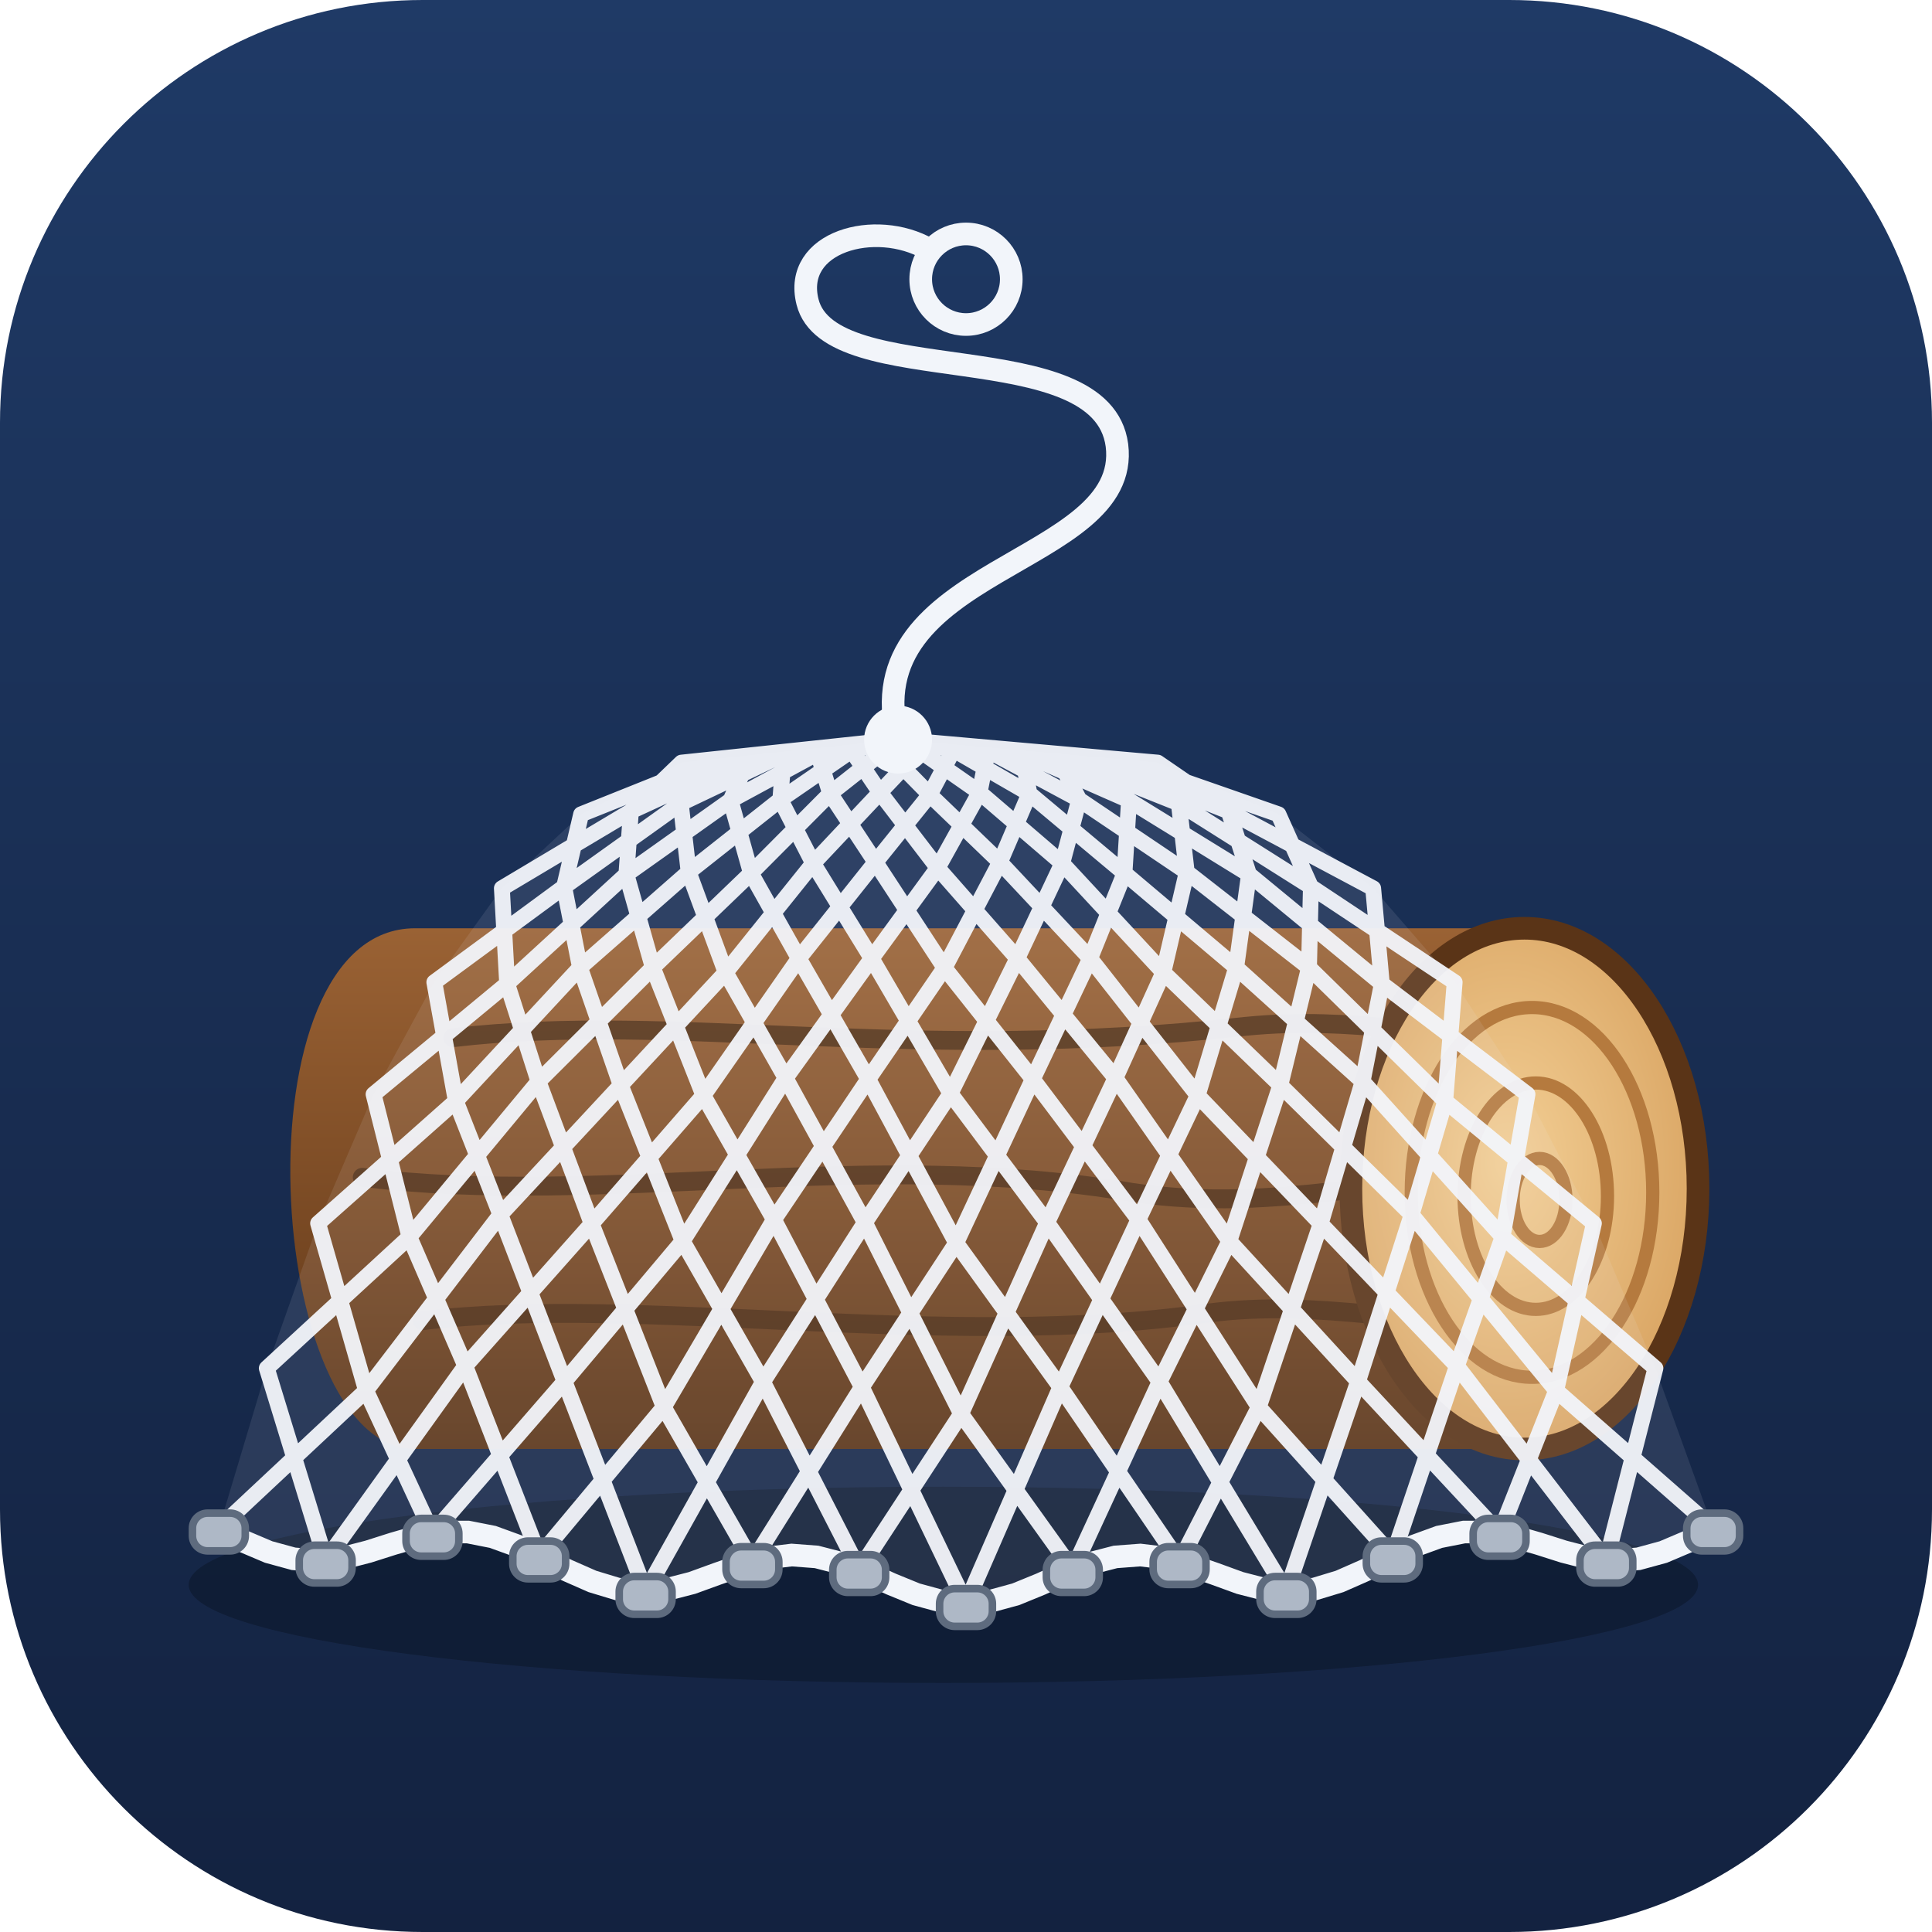
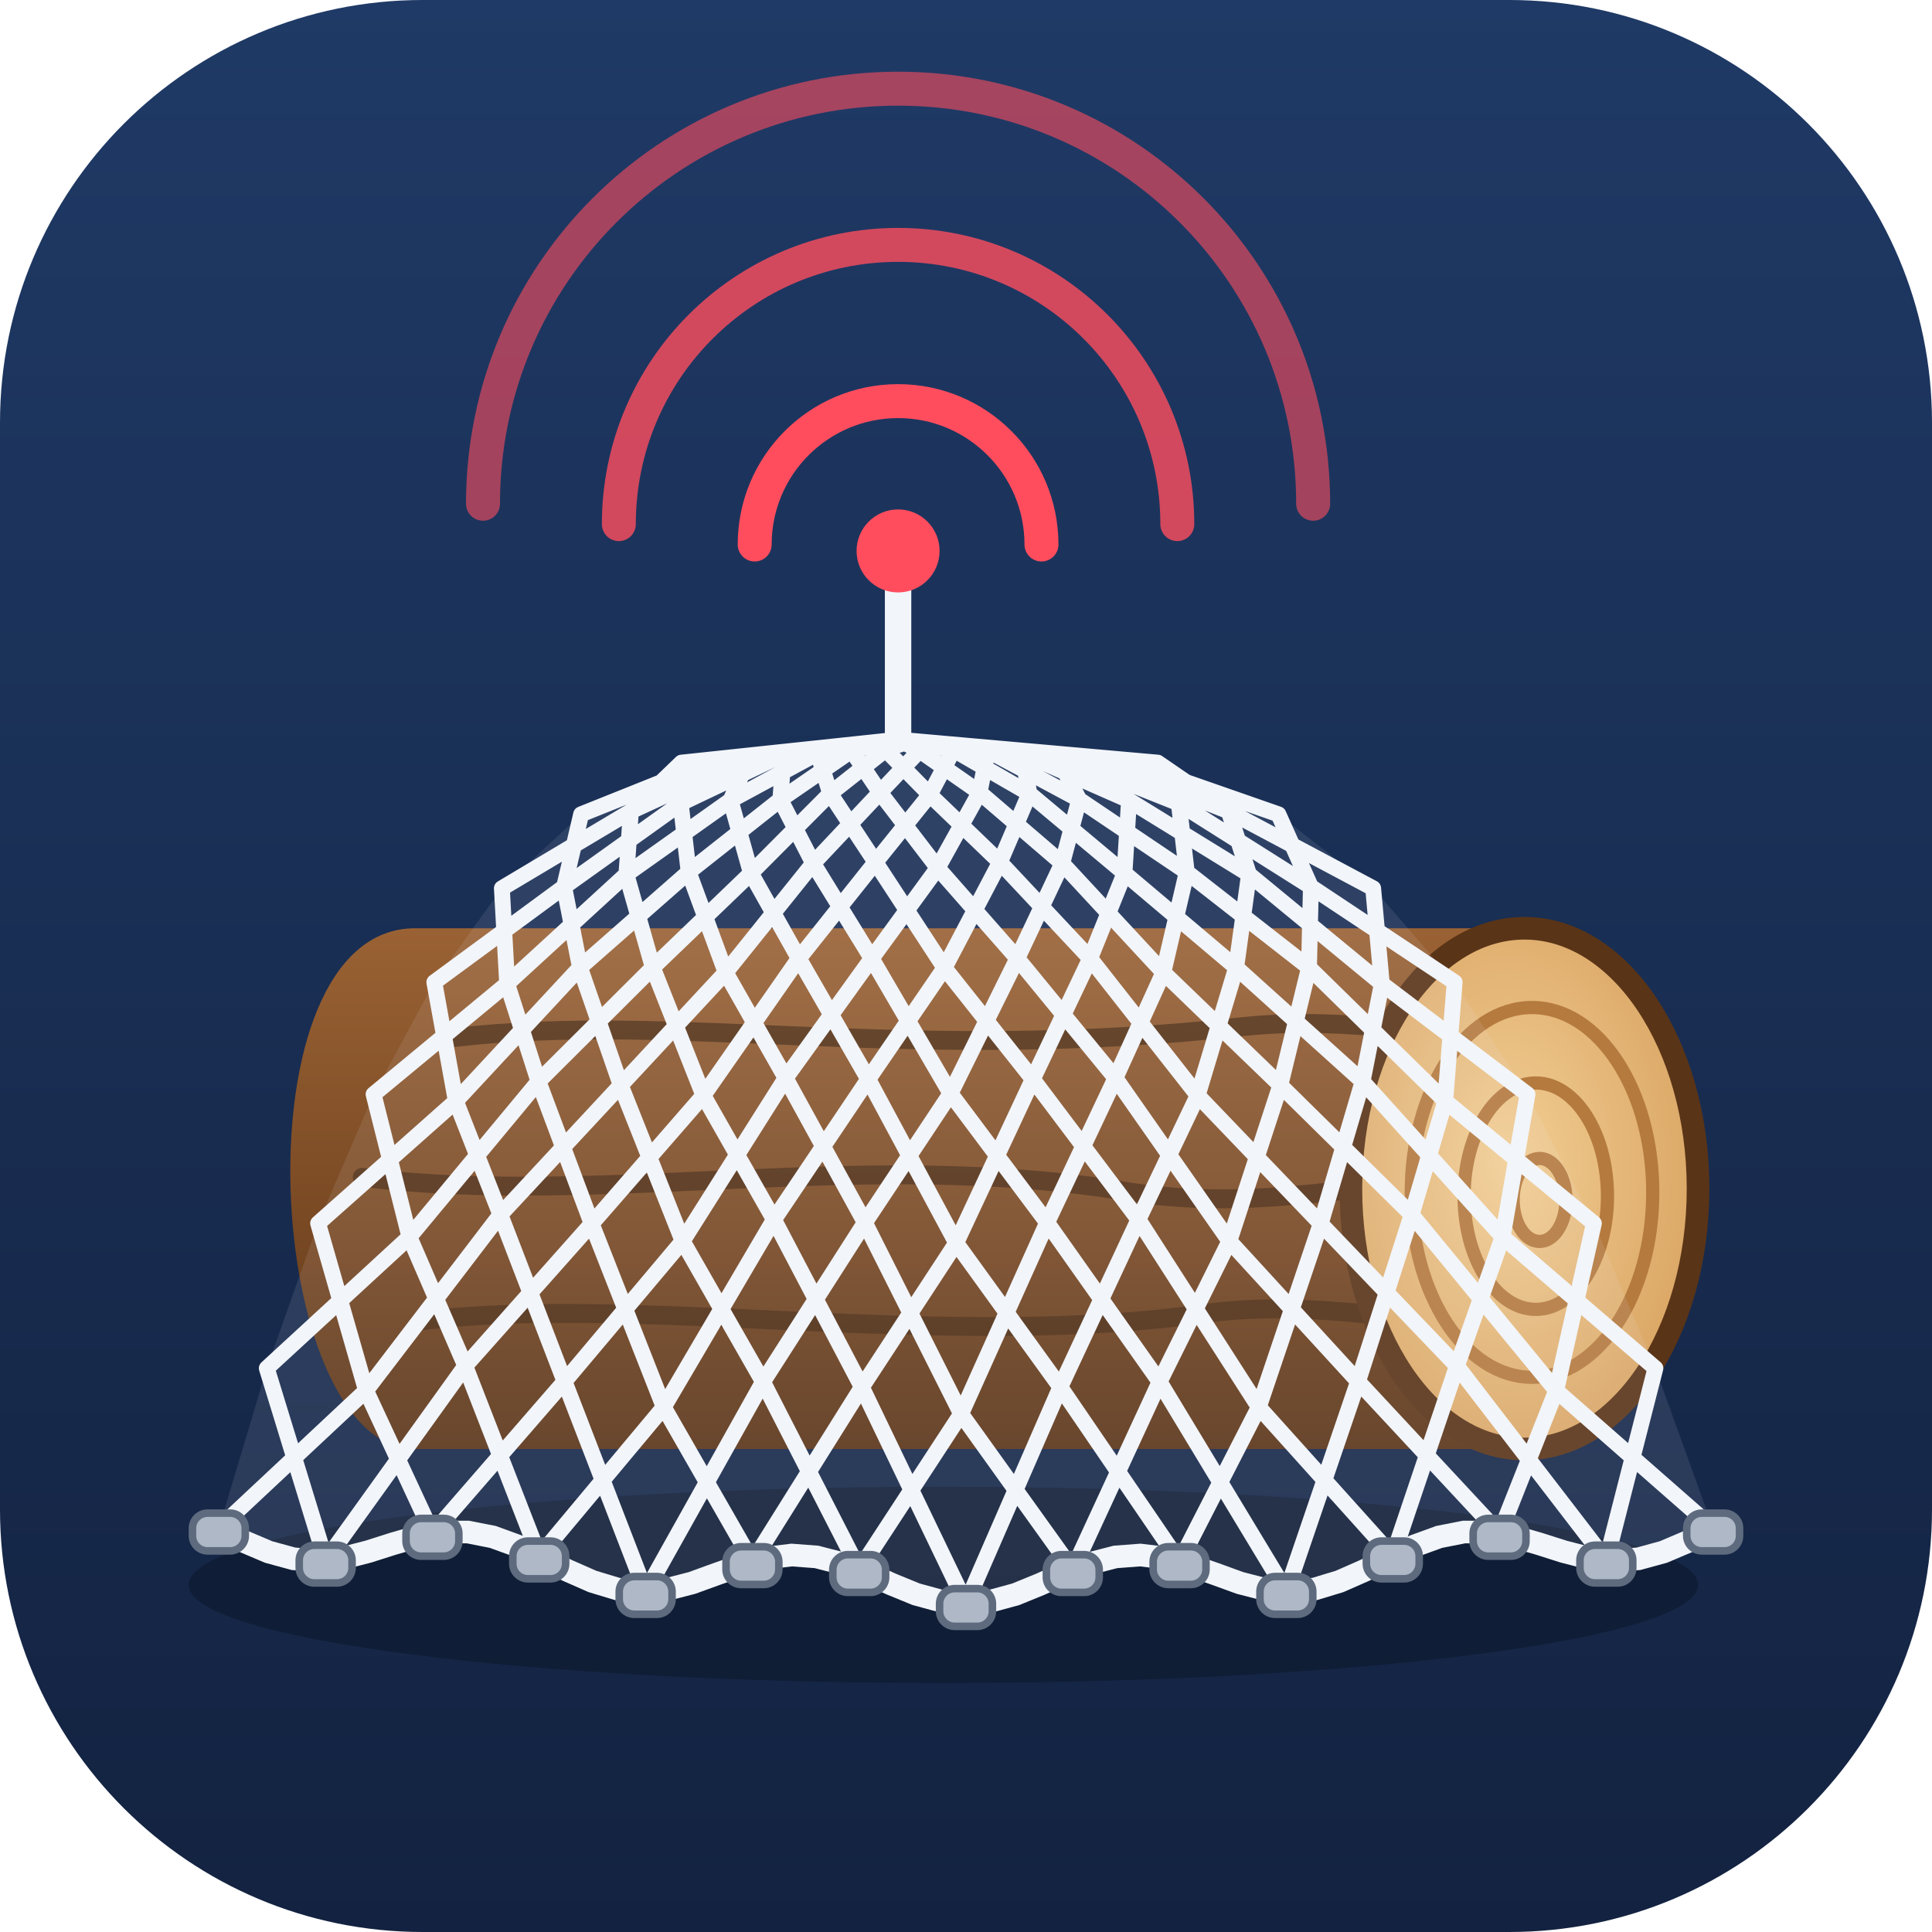
<svg xmlns="http://www.w3.org/2000/svg" viewBox="0 0 512 512">
  <defs>
    <linearGradient id="bg" x1="0" y1="0" x2="0" y2="1">
      <stop offset="0" stop-color="#1F3A66" />
      <stop offset="1" stop-color="#132240" />
    </linearGradient>
+   </defs>
+   <rect width="512" height="512" rx="112" fill="url(#bg)" />
+   <ellipse cx="250" cy="420" rx="200" ry="26" fill="#0B1528" opacity=".55" />
+   <defs>
    <linearGradient id="bark" x1="0" y1="0" x2="0" y2="1">
      <stop offset="0" stop-color="#9A6234" />
      <stop offset=".55" stop-color="#7A4A24" />
      <stop offset="1" stop-color="#5A3417" />
    </linearGradient>
    <radialGradient id="face" cx=".45" cy=".45" r=".6">
      <stop offset="0" stop-color="#F3CF95" />
      <stop offset="1" stop-color="#D9A462" />
    </radialGradient>
  </defs>
-   <rect width="512" height="512" rx="112" fill="url(#bg)" />
-   <ellipse cx="250" cy="420" rx="200" ry="26" fill="#0B1528" opacity=".55" />
  <path d="M110,246 L404,246 L404,384 L110,384 C70,384 62,246 110,246 Z" fill="url(#bark)" />
  <g fill="none" stroke="#4A2A12" stroke-width="5" stroke-linecap="round" opacity=".8">
    <path d="M120,275 C180,268 240,282 330,272 C360,269 380,276 396,272" />
    <path d="M96,312 C160,320 230,304 300,316 C340,322 370,310 398,314" />
    <path d="M112,350 C170,343 250,358 320,348 C350,344 378,352 398,350" />
  </g>
  <ellipse cx="404" cy="315" rx="46" ry="69" fill="url(#face)" stroke="#5A3417" stroke-width="6" />
  <g fill="none" stroke="#B57A3E" stroke-width="3.5">
    <ellipse cx="406" cy="316" rx="32" ry="49" />
    <ellipse cx="407" cy="317" rx="19" ry="30" />
    <ellipse cx="408" cy="318" rx="7" ry="11" />
  </g>
  <path d="M238.0,196.0L180.6,202.1L154.0,215.8L133.0,235.4L115.1,260.3L99.0,290.0L84.3,324.2L70.7,362.6L58.0,405.0L58.0,405.0L64.6,408.5L71.2,411.3L77.8,413.1L84.4,413.6L91.0,412.9L97.6,411.2L104.2,409.1L110.8,407.2L117.4,406.0L124.0,406.0L130.6,407.3L137.2,409.7L143.8,412.9L150.4,416.2L157.0,419.1L163.6,421.1L170.2,421.8L176.8,421.2L183.4,419.5L190.0,417.1L196.6,414.8L203.2,412.9L209.8,412.1L216.4,412.6L223.0,414.3L229.6,416.8L236.2,419.8L242.8,422.5L249.4,424.3L256.0,425.0L262.6,424.3L269.2,422.5L275.8,419.8L282.4,416.8L289.0,414.3L295.6,412.6L302.2,412.1L308.8,412.9L315.4,414.8L322.0,417.1L328.6,419.5L335.2,421.2L341.8,421.8L348.4,421.1L355.0,419.1L361.6,416.2L368.2,412.9L374.8,409.7L381.4,407.3L388.0,406.0L394.6,406.0L401.2,407.2L407.8,409.1L414.4,411.2L421.0,412.9L427.6,413.6L434.2,413.1L440.8,411.3L447.4,408.5L454.0,405.0L454.0,405.0L438.7,362.6L422.4,324.2L404.8,290.0L385.5,260.3L363.9,235.4L338.8,215.8L306.8,202.1L238.0,196.0Z" fill="#E8EEF8" opacity=".10" />
-   <path d="M238.0,196.0L189.7,201.5 M238.0,196.0L180.6,202.1 M238.0,196.0L198.7,200.5 M238.0,196.0L189.7,201.5 M238.0,196.0L207.7,199.9 M238.0,196.0L198.7,200.5 M238.0,196.0L216.7,199.6 M238.0,196.0L207.7,199.9 M238.0,196.0L225.7,198.9 M238.0,196.0L216.7,199.6 M238.0,196.0L234.7,198.7 M238.0,196.0L225.7,198.9 M238.0,196.0L243.7,198.9 M238.0,196.0L234.7,198.7 M238.0,196.0L252.7,198.7 M238.0,196.0L243.7,198.9 M238.0,196.0L261.8,198.9 M238.0,196.0L252.7,198.7 M238.0,196.0L270.8,199.6 M238.0,196.0L261.8,198.9 M238.0,196.0L279.8,199.9 M238.0,196.0L270.8,199.6 M238.0,196.0L288.8,200.5 M238.0,196.0L279.8,199.9 M238.0,196.0L297.8,201.5 M238.0,196.0L288.8,200.5 M238.0,196.0L306.8,202.1 M238.0,196.0L297.8,201.5 M180.6,202.1L167.2,215.0 M189.7,201.5L154.0,215.8 M189.7,201.5L180.4,212.9 M198.7,200.5L167.2,215.0 M198.7,200.5L193.6,212.1 M207.7,199.9L180.4,212.9 M207.7,199.9L206.8,211.9 M216.7,199.6L193.6,212.1 M216.7,199.6L220.0,210.3 M225.7,198.9L206.8,211.9 M225.7,198.9L233.2,210.0 M234.7,198.7L220.0,210.3 M234.7,198.7L246.4,210.6 M243.7,198.9L233.2,210.0 M243.7,198.9L259.6,210.0 M252.7,198.7L246.4,210.6 M252.7,198.7L272.8,210.3 M261.8,198.9L259.6,210.0 M261.8,198.9L286.0,211.9 M270.8,199.6L272.8,210.3 M270.8,199.6L299.2,212.1 M279.8,199.9L286.0,211.9 M279.8,199.9L312.4,212.9 M288.8,200.5L299.2,212.1 M288.8,200.5L325.6,215.0 M297.8,201.5L312.4,212.9 M297.8,201.5L338.8,215.8 M306.8,202.1L325.6,215.0 M154.0,215.8L149.5,235.0 M167.2,215.0L133.0,235.4 M167.2,215.0L166.0,231.7 M180.4,212.9L149.5,235.0 M180.4,212.9L182.5,231.1 M193.6,212.1L166.0,231.7 M193.6,212.1L199.0,231.4 M206.8,211.9L182.5,231.1 M206.8,211.9L215.5,228.8 M220.0,210.3L199.0,231.4 M220.0,210.3L232.0,228.5 M233.2,210.0L215.5,228.8 M233.2,210.0L248.5,230.0 M246.4,210.6L232.0,228.5 M246.4,210.6L265.0,228.5 M259.6,210.0L248.5,230.0 M259.6,210.0L281.5,228.8 M272.8,210.3L265.0,228.5 M272.8,210.3L298.0,231.4 M286.0,211.9L281.5,228.8 M286.0,211.9L314.5,231.1 M299.2,212.1L298.0,231.4 M299.2,212.1L331.0,231.7 M312.4,212.9L314.5,231.1 M312.4,212.9L347.4,235.0 M325.6,215.0L331.0,231.7 M325.6,215.0L363.9,235.4 M338.8,215.8L347.4,235.0 M133.0,235.4L134.4,260.7 M149.5,235.0L115.1,260.3 M149.5,235.0L153.7,256.4 M166.0,231.7L134.4,260.7 M166.0,231.7L173.0,256.4 M182.5,231.1L153.7,256.4 M182.5,231.1L192.3,257.7 M199.0,231.4L173.0,256.4 M199.0,231.4L211.7,254.0 M215.5,228.8L192.3,257.7 M215.5,228.8L231.0,254.0 M232.0,228.5L211.7,254.0 M232.0,228.5L250.3,256.5 M248.5,230.0L231.0,254.0 M248.5,230.0L269.6,254.0 M265.0,228.5L250.3,256.5 M265.0,228.5L288.9,254.0 M281.5,228.8L269.6,254.0 M281.5,228.8L308.3,257.7 M298.0,231.4L288.9,254.0 M298.0,231.4L327.6,256.4 M314.5,231.1L308.3,257.7 M314.5,231.1L346.9,256.4 M331.0,231.7L327.6,256.4 M331.0,231.7L366.2,260.7 M347.4,235.0L346.9,256.4 M347.4,235.0L385.5,260.3 M363.9,235.4L366.2,260.7 M115.1,260.3L120.8,291.8 M134.4,260.7L99.0,290.0 M134.4,260.7L142.7,286.6 M153.7,256.4L120.8,291.8 M153.7,256.4L164.5,287.6 M173.0,256.4L142.7,286.6 M173.0,256.4L186.4,290.3 M192.3,257.7L164.5,287.6 M192.3,257.7L208.2,285.7 M211.7,254.0L186.4,290.3 M211.7,254.0L230.1,286.0 M231.0,254.0L208.2,285.7 M231.0,254.0L251.9,289.8 M250.3,256.5L230.1,286.0 M250.3,256.5L273.7,286.0 M269.6,254.0L251.9,289.8 M269.6,254.0L295.6,285.7 M288.9,254.0L273.7,286.0 M288.9,254.0L317.4,290.3 M308.3,257.7L295.6,285.7 M308.3,257.7L339.3,287.6 M327.6,256.4L317.4,290.3 M327.6,256.4L361.1,286.6 M346.9,256.4L339.3,287.6 M346.9,256.4L383.0,291.8 M366.2,260.7L361.1,286.6 M366.2,260.7L404.8,290.0 M385.5,260.3L383.0,291.8 M99.0,290.0L108.5,327.8 M120.8,291.8L84.3,324.2 M120.8,291.8L132.6,321.9 M142.7,286.6L108.5,327.8 M142.7,286.6L156.8,324.3 M164.5,287.6L132.6,321.9 M164.5,287.6L180.9,328.9 M186.4,290.3L156.8,324.3 M186.4,290.3L205.1,323.2 M208.2,285.7L180.9,328.9 M208.2,285.7L229.2,324.0 M230.1,286.0L205.1,323.2 M230.1,286.0L253.4,329.4 M251.9,289.8L229.2,324.0 M251.9,289.8L277.5,324.0 M273.7,286.0L253.4,329.4 M273.7,286.0L301.7,323.2 M295.6,285.7L277.5,324.0 M295.6,285.7L325.8,328.9 M317.4,290.3L301.7,323.2 M317.4,290.3L350.0,324.3 M339.3,287.6L325.8,328.9 M339.3,287.6L374.1,321.9 M361.1,286.6L350.0,324.3 M361.1,286.6L398.2,327.8 M383.0,291.8L374.1,321.9 M383.0,291.8L422.4,324.2 M404.8,290.0L398.2,327.8 M84.3,324.2L97.0,368.5 M108.5,327.8L70.7,362.6 M108.5,327.8L123.3,362.0 M132.6,321.9L97.0,368.5 M132.6,321.9L149.6,366.1 M156.8,324.3L123.3,362.0 M156.8,324.3L175.9,372.9 M180.9,328.9L149.6,366.1 M180.9,328.9L202.2,366.2 M205.1,323.2L175.9,372.9 M205.1,323.2L228.4,367.6 M229.2,324.0L202.2,366.2 M229.2,324.0L254.7,374.7 M253.4,329.4L228.4,367.6 M253.4,329.4L281.0,367.6 M277.5,324.0L254.7,374.7 M277.5,324.0L307.3,366.2 M301.7,323.2L281.0,367.6 M301.7,323.2L333.6,372.9 M325.8,328.9L307.3,366.2 M325.8,328.9L359.9,366.1 M350.0,324.3L333.6,372.9 M350.0,324.3L386.1,362.0 M374.1,321.9L359.9,366.1 M374.1,321.9L412.4,368.5 M398.2,327.8L386.1,362.0 M398.2,327.8L438.7,362.6 M422.4,324.2L412.4,368.5 M70.7,362.6L86.3,413.5 M97.0,368.5L58.0,405.0 M97.0,368.5L114.6,406.4 M123.3,362.0L86.3,413.5 M123.3,362.0L142.9,412.4 M149.6,366.1L114.6,406.4 M149.6,366.1L171.1,421.8 M175.9,372.9L142.9,412.4 M175.9,372.9L199.4,413.9 M202.2,366.2L171.1,421.8 M202.2,366.2L227.7,416.0 M228.4,367.6L199.4,413.9 M228.4,367.6L256.0,425.0 M254.7,374.7L227.7,416.0 M254.7,374.7L284.3,416.0 M281.0,367.6L256.0,425.0 M281.0,367.6L312.6,413.9 M307.3,366.2L284.3,416.0 M307.3,366.2L340.9,421.8 M333.6,372.9L312.6,413.9 M333.6,372.9L369.1,412.4 M359.9,366.1L340.9,421.8 M359.9,366.1L397.4,406.4 M386.1,362.0L369.1,412.4 M386.1,362.0L425.7,413.5 M412.4,368.5L397.4,406.4 M412.4,368.5L454.0,405.0 M438.7,362.6L425.7,413.5" fill="none" stroke="#F2F5FA" stroke-width="4.2" stroke-linecap="round" opacity=".95" />
+   <path d="M238.0,196.0L189.7,201.5 M238.0,196.0L180.6,202.1 M238.0,196.0L198.7,200.5 M238.0,196.0L189.7,201.5 M238.0,196.0L207.7,199.9 M238.0,196.0L198.7,200.5 M238.0,196.0L216.7,199.6 M238.0,196.0L207.7,199.9 M238.0,196.0L225.7,198.9 M238.0,196.0L216.7,199.6 M238.0,196.0L234.7,198.7 M238.0,196.0L225.7,198.9 M238.0,196.0L243.7,198.9 M238.0,196.0L234.7,198.7 M238.0,196.0L252.7,198.7 M238.0,196.0L243.7,198.9 M238.0,196.0L261.8,198.9 M238.0,196.0L252.7,198.7 M238.0,196.0L270.8,199.6 M238.0,196.0L261.8,198.9 M238.0,196.0L279.8,199.9 M238.0,196.0L270.8,199.6 M238.0,196.0L288.8,200.5 M238.0,196.0L279.8,199.9 M238.0,196.0L297.8,201.5 M238.0,196.0L288.8,200.5 M238.0,196.0L306.8,202.1 M238.0,196.0L297.8,201.5 M180.6,202.1L167.2,215.0 M189.7,201.5L154.0,215.8 M189.7,201.5L180.4,212.9 M198.7,200.5L167.2,215.0 M198.7,200.5L193.6,212.1 M207.7,199.9L180.4,212.9 M207.7,199.9L206.8,211.9 M216.7,199.6L193.6,212.1 M216.7,199.6L220.0,210.3 M225.7,198.9L206.8,211.9 M225.7,198.9L233.2,210.0 M234.7,198.7L220.0,210.3 M234.7,198.7L246.4,210.6 M243.7,198.9L233.2,210.0 M243.7,198.9L259.6,210.0 M252.7,198.7L246.4,210.6 M252.7,198.7L272.8,210.3 M261.8,198.9L259.6,210.0 M261.8,198.9L286.0,211.9 M270.8,199.6L272.8,210.3 M270.8,199.6L299.2,212.1 M279.8,199.9L286.0,211.9 M279.8,199.9L312.4,212.9 M288.8,200.5L299.2,212.1 M288.8,200.5L325.6,215.0 M297.8,201.5L312.4,212.9 M297.8,201.5L338.8,215.8 M306.8,202.1L325.6,215.0 M154.0,215.8L149.5,235.0 M167.2,215.0L133.0,235.4 M167.2,215.0L166.0,231.7 M180.4,212.9L149.5,235.0 M180.4,212.9L182.5,231.1 M193.6,212.1L166.0,231.7 M193.6,212.1L199.0,231.4 M206.8,211.9L182.5,231.1 M206.8,211.9L215.5,228.8 M220.0,210.3L199.0,231.4 M220.0,210.3L232.0,228.5 M233.2,210.0L215.5,228.8 M233.2,210.0L248.5,230.0 M246.4,210.6L232.0,228.5 M246.4,210.6L265.0,228.5 M259.6,210.0L248.5,230.0 M259.6,210.0L281.5,228.8 M272.8,210.3L265.0,228.5 M272.8,210.3L298.0,231.4 M286.0,211.9L281.5,228.8 M286.0,211.9L314.5,231.1 M299.2,212.1L298.0,231.4 M299.2,212.1L331.0,231.7 M312.4,212.9L314.5,231.1 M312.4,212.9L347.4,235.0 M325.6,215.0L331.0,231.7 M325.6,215.0L363.9,235.4 M338.8,215.8L347.4,235.0 M133.0,235.4L134.4,260.7 M149.5,235.0L115.1,260.3 M149.5,235.0L153.7,256.4 M166.0,231.7L134.4,260.7 M166.0,231.7L173.0,256.4 M182.5,231.1L153.7,256.4 M182.5,231.1L192.3,257.7 M199.0,231.4L173.0,256.4 M199.0,231.4L211.7,254.0 M215.5,228.8L192.3,257.7 M215.5,228.8L231.0,254.0 M232.0,228.5L211.7,254.0 M232.0,228.5L250.3,256.5 M248.5,230.0L231.0,254.0 M248.5,230.0L269.6,254.0 M265.0,228.5L250.3,256.5 M265.0,228.5L288.9,254.0 M281.5,228.8L269.6,254.0 M281.5,228.8L308.3,257.7 M298.0,231.4L288.9,254.0 M298.0,231.4L327.6,256.4 M314.5,231.1L308.3,257.7 M314.5,231.1L346.9,256.4 M331.0,231.7L327.6,256.4 M331.0,231.7L366.2,260.7 M347.4,235.0L346.9,256.4 M347.4,235.0L385.5,260.3 M363.9,235.4L366.2,260.7 M115.1,260.3L120.8,291.8 M134.4,260.7L99.0,290.0 M134.4,260.7L142.7,286.6 M153.7,256.4L120.8,291.8 M153.7,256.4L164.5,287.6 M173.0,256.4L142.7,286.6 M173.0,256.4L186.4,290.3 M192.3,257.7L164.5,287.6 M192.3,257.7L208.2,285.7 M211.7,254.0L186.4,290.3 M211.7,254.0L230.1,286.0 M231.0,254.0L208.2,285.7 M231.0,254.0L251.9,289.8 M250.3,256.5L230.1,286.0 M250.3,256.5L273.7,286.0 M269.6,254.0L251.9,289.8 M269.6,254.0L295.6,285.7 M288.9,254.0L273.7,286.0 M288.9,254.0L317.4,290.3 M308.3,257.7L295.6,285.7 M308.3,257.7L339.3,287.6 M327.6,256.4L317.4,290.3 M327.6,256.4L361.1,286.6 M346.9,256.4L339.3,287.6 M346.9,256.4L383.0,291.8 M366.2,260.7L361.1,286.6 M366.2,260.7L404.8,290.0 M385.5,260.3L383.0,291.8 M99.0,290.0L108.5,327.8 M120.8,291.8L84.3,324.2 M120.8,291.8L132.6,321.9 M142.7,286.6L108.5,327.8 M142.7,286.6L156.8,324.3 M164.5,287.6L132.6,321.9 M164.5,287.6L180.9,328.9 M186.4,290.3L156.8,324.3 M186.4,290.3L205.1,323.2 M208.2,285.7L180.9,328.9 M208.2,285.7L229.2,324.0 M230.1,286.0L205.1,323.2 M230.1,286.0L253.4,329.4 M251.9,289.8L229.2,324.0 M251.9,289.8L277.5,324.0 M273.7,286.0L253.4,329.4 M273.7,286.0L301.7,323.2 M295.6,285.7L277.5,324.0 M295.6,285.7L325.8,328.9 M317.4,290.3L301.7,323.2 M317.4,290.3L350.0,324.3 M339.3,287.6L325.8,328.9 M339.3,287.6L374.1,321.9 M361.1,286.6L350.0,324.3 M361.1,286.6L398.2,327.8 M383.0,291.8L374.1,321.9 M383.0,291.8L422.4,324.2 M404.8,290.0L398.2,327.8 M84.3,324.2L97.0,368.5 M108.5,327.8L70.7,362.6 M108.5,327.8L123.3,362.0 M132.6,321.9L97.0,368.5 M132.6,321.9L149.6,366.1 M156.8,324.3L123.3,362.0 M156.8,324.3L175.9,372.9 M180.9,328.9L149.6,366.1 M180.9,328.9L202.2,366.2 M205.1,323.2L175.9,372.9 M205.1,323.2L228.4,367.6 M229.2,324.0L202.2,366.2 M229.2,324.0L254.7,374.7 M253.4,329.4L228.4,367.6 M253.4,329.4L281.0,367.6 M277.5,324.0L254.7,374.7 M277.5,324.0L307.3,366.2 M301.7,323.2L281.0,367.6 M301.7,323.2L333.6,372.9 M325.8,328.9L307.3,366.2 M325.8,328.9L359.9,366.1 M350.0,324.3L333.6,372.9 M350.0,324.3L386.1,362.0 M374.1,321.9L359.9,366.1 M374.1,321.9L412.4,368.5 M398.2,327.8L386.1,362.0 M398.2,327.8L438.7,362.6 M422.4,324.2L412.4,368.5 M70.7,362.6L86.3,413.5 M97.0,368.5L58.0,405.0 M97.0,368.5L114.6,406.4 M123.3,362.0L86.3,413.5 M123.3,362.0L142.9,412.4 M149.6,366.1L114.6,406.4 M149.6,366.1L171.1,421.8 M175.9,372.9L142.9,412.4 M175.9,372.9L199.4,413.9 M202.2,366.2L171.1,421.8 M202.2,366.2L227.7,416.0 M228.4,367.6L199.4,413.9 M228.4,367.6L256.0,425.0 M254.7,374.7L227.7,416.0 M254.7,374.7L284.3,416.0 M281.0,367.6L256.0,425.0 M281.0,367.6L312.6,413.9 M307.3,366.2L284.3,416.0 M307.3,366.2L340.9,421.8 M333.6,372.9L312.6,413.9 M333.6,372.9L369.1,412.4 M359.9,366.1L340.9,421.8 M359.9,366.1L397.4,406.4 M386.1,362.0L369.1,412.4 M386.1,362.0L425.7,413.5 M412.4,368.5L397.4,406.4 M412.4,368.5L454.0,405.0 M438.7,362.6L425.7,413.5" fill="none" stroke="#F2F5FA" stroke-width="4.2" stroke-linecap="round" />
  <path d="M58.0,405.0L64.6,408.5L71.2,411.3L77.8,413.1L84.4,413.6L91.0,412.9L97.6,411.2L104.2,409.1L110.8,407.2L117.4,406.0L124.0,406.0L130.6,407.3L137.2,409.7L143.8,412.9L150.4,416.2L157.0,419.1L163.6,421.1L170.2,421.8L176.8,421.2L183.4,419.5L190.0,417.1L196.6,414.8L203.2,412.9L209.8,412.1L216.4,412.6L223.0,414.3L229.6,416.8L236.2,419.8L242.8,422.5L249.4,424.3L256.0,425.0L262.6,424.3L269.2,422.5L275.8,419.8L282.4,416.8L289.0,414.3L295.6,412.6L302.2,412.1L308.8,412.9L315.4,414.8L322.0,417.1L328.6,419.5L335.2,421.2L341.8,421.8L348.4,421.1L355.0,419.1L361.6,416.2L368.2,412.9L374.8,409.7L381.4,407.3L388.0,406.0L394.6,406.0L401.2,407.2L407.8,409.1L414.4,411.2L421.0,412.9L427.6,413.6L434.2,413.1L440.8,411.3L447.4,408.5L454.0,405.0" fill="none" stroke="#F2F5FA" stroke-width="6" stroke-linecap="round" />
  <rect x="51.0" y="401.0" width="14" height="10" rx="4" fill="#AEB8C6" stroke="#5E6B7E" stroke-width="2" />
  <rect x="79.3" y="409.5" width="14" height="10" rx="4" fill="#AEB8C6" stroke="#5E6B7E" stroke-width="2" />
  <rect x="107.6" y="402.4" width="14" height="10" rx="4" fill="#AEB8C6" stroke="#5E6B7E" stroke-width="2" />
  <rect x="135.9" y="408.4" width="14" height="10" rx="4" fill="#AEB8C6" stroke="#5E6B7E" stroke-width="2" />
  <rect x="164.1" y="417.8" width="14" height="10" rx="4" fill="#AEB8C6" stroke="#5E6B7E" stroke-width="2" />
  <rect x="192.4" y="409.9" width="14" height="10" rx="4" fill="#AEB8C6" stroke="#5E6B7E" stroke-width="2" />
  <rect x="220.7" y="412.0" width="14" height="10" rx="4" fill="#AEB8C6" stroke="#5E6B7E" stroke-width="2" />
  <rect x="249.0" y="421.0" width="14" height="10" rx="4" fill="#AEB8C6" stroke="#5E6B7E" stroke-width="2" />
  <rect x="277.3" y="412.0" width="14" height="10" rx="4" fill="#AEB8C6" stroke="#5E6B7E" stroke-width="2" />
  <rect x="305.6" y="409.9" width="14" height="10" rx="4" fill="#AEB8C6" stroke="#5E6B7E" stroke-width="2" />
  <rect x="333.9" y="417.8" width="14" height="10" rx="4" fill="#AEB8C6" stroke="#5E6B7E" stroke-width="2" />
  <rect x="362.1" y="408.4" width="14" height="10" rx="4" fill="#AEB8C6" stroke="#5E6B7E" stroke-width="2" />
  <rect x="390.4" y="402.4" width="14" height="10" rx="4" fill="#AEB8C6" stroke="#5E6B7E" stroke-width="2" />
  <rect x="418.7" y="409.5" width="14" height="10" rx="4" fill="#AEB8C6" stroke="#5E6B7E" stroke-width="2" />
  <rect x="447.0" y="401.0" width="14" height="10" rx="4" fill="#AEB8C6" stroke="#5E6B7E" stroke-width="2" />
-   <path d="M238,196 C226,150 300,150 296,118 C292,88 220,104 214,80 C210,64 232,58 246,66" fill="none" stroke="#F2F5FA" stroke-width="6" stroke-linecap="round" />
-   <circle cx="256" cy="74" r="12" fill="none" stroke="#F2F5FA" stroke-width="6" />
-   <circle cx="238" cy="196" r="9" fill="#F2F5FA" />
+   <path d="M238,196 L238,150" stroke="#F2F5FA" stroke-width="7" stroke-linecap="round" />
+   <circle cx="238" cy="146" r="11" fill="#FF4D5E" />
+   <path d="M200,144.3 A38,38 0 0 1 276,144.3" fill="none" stroke="#FF4D5E" stroke-width="9" stroke-linecap="round" opacity="1" />
+   <path d="M164,138.9 A74,74 0 0 1 312,138.9" fill="none" stroke="#FF4D5E" stroke-width="9" stroke-linecap="round" opacity="0.8" />
+   <path d="M128,133.5 A110,110 0 0 1 348,133.5" fill="none" stroke="#FF4D5E" stroke-width="9" stroke-linecap="round" opacity="0.6" />
</svg>
